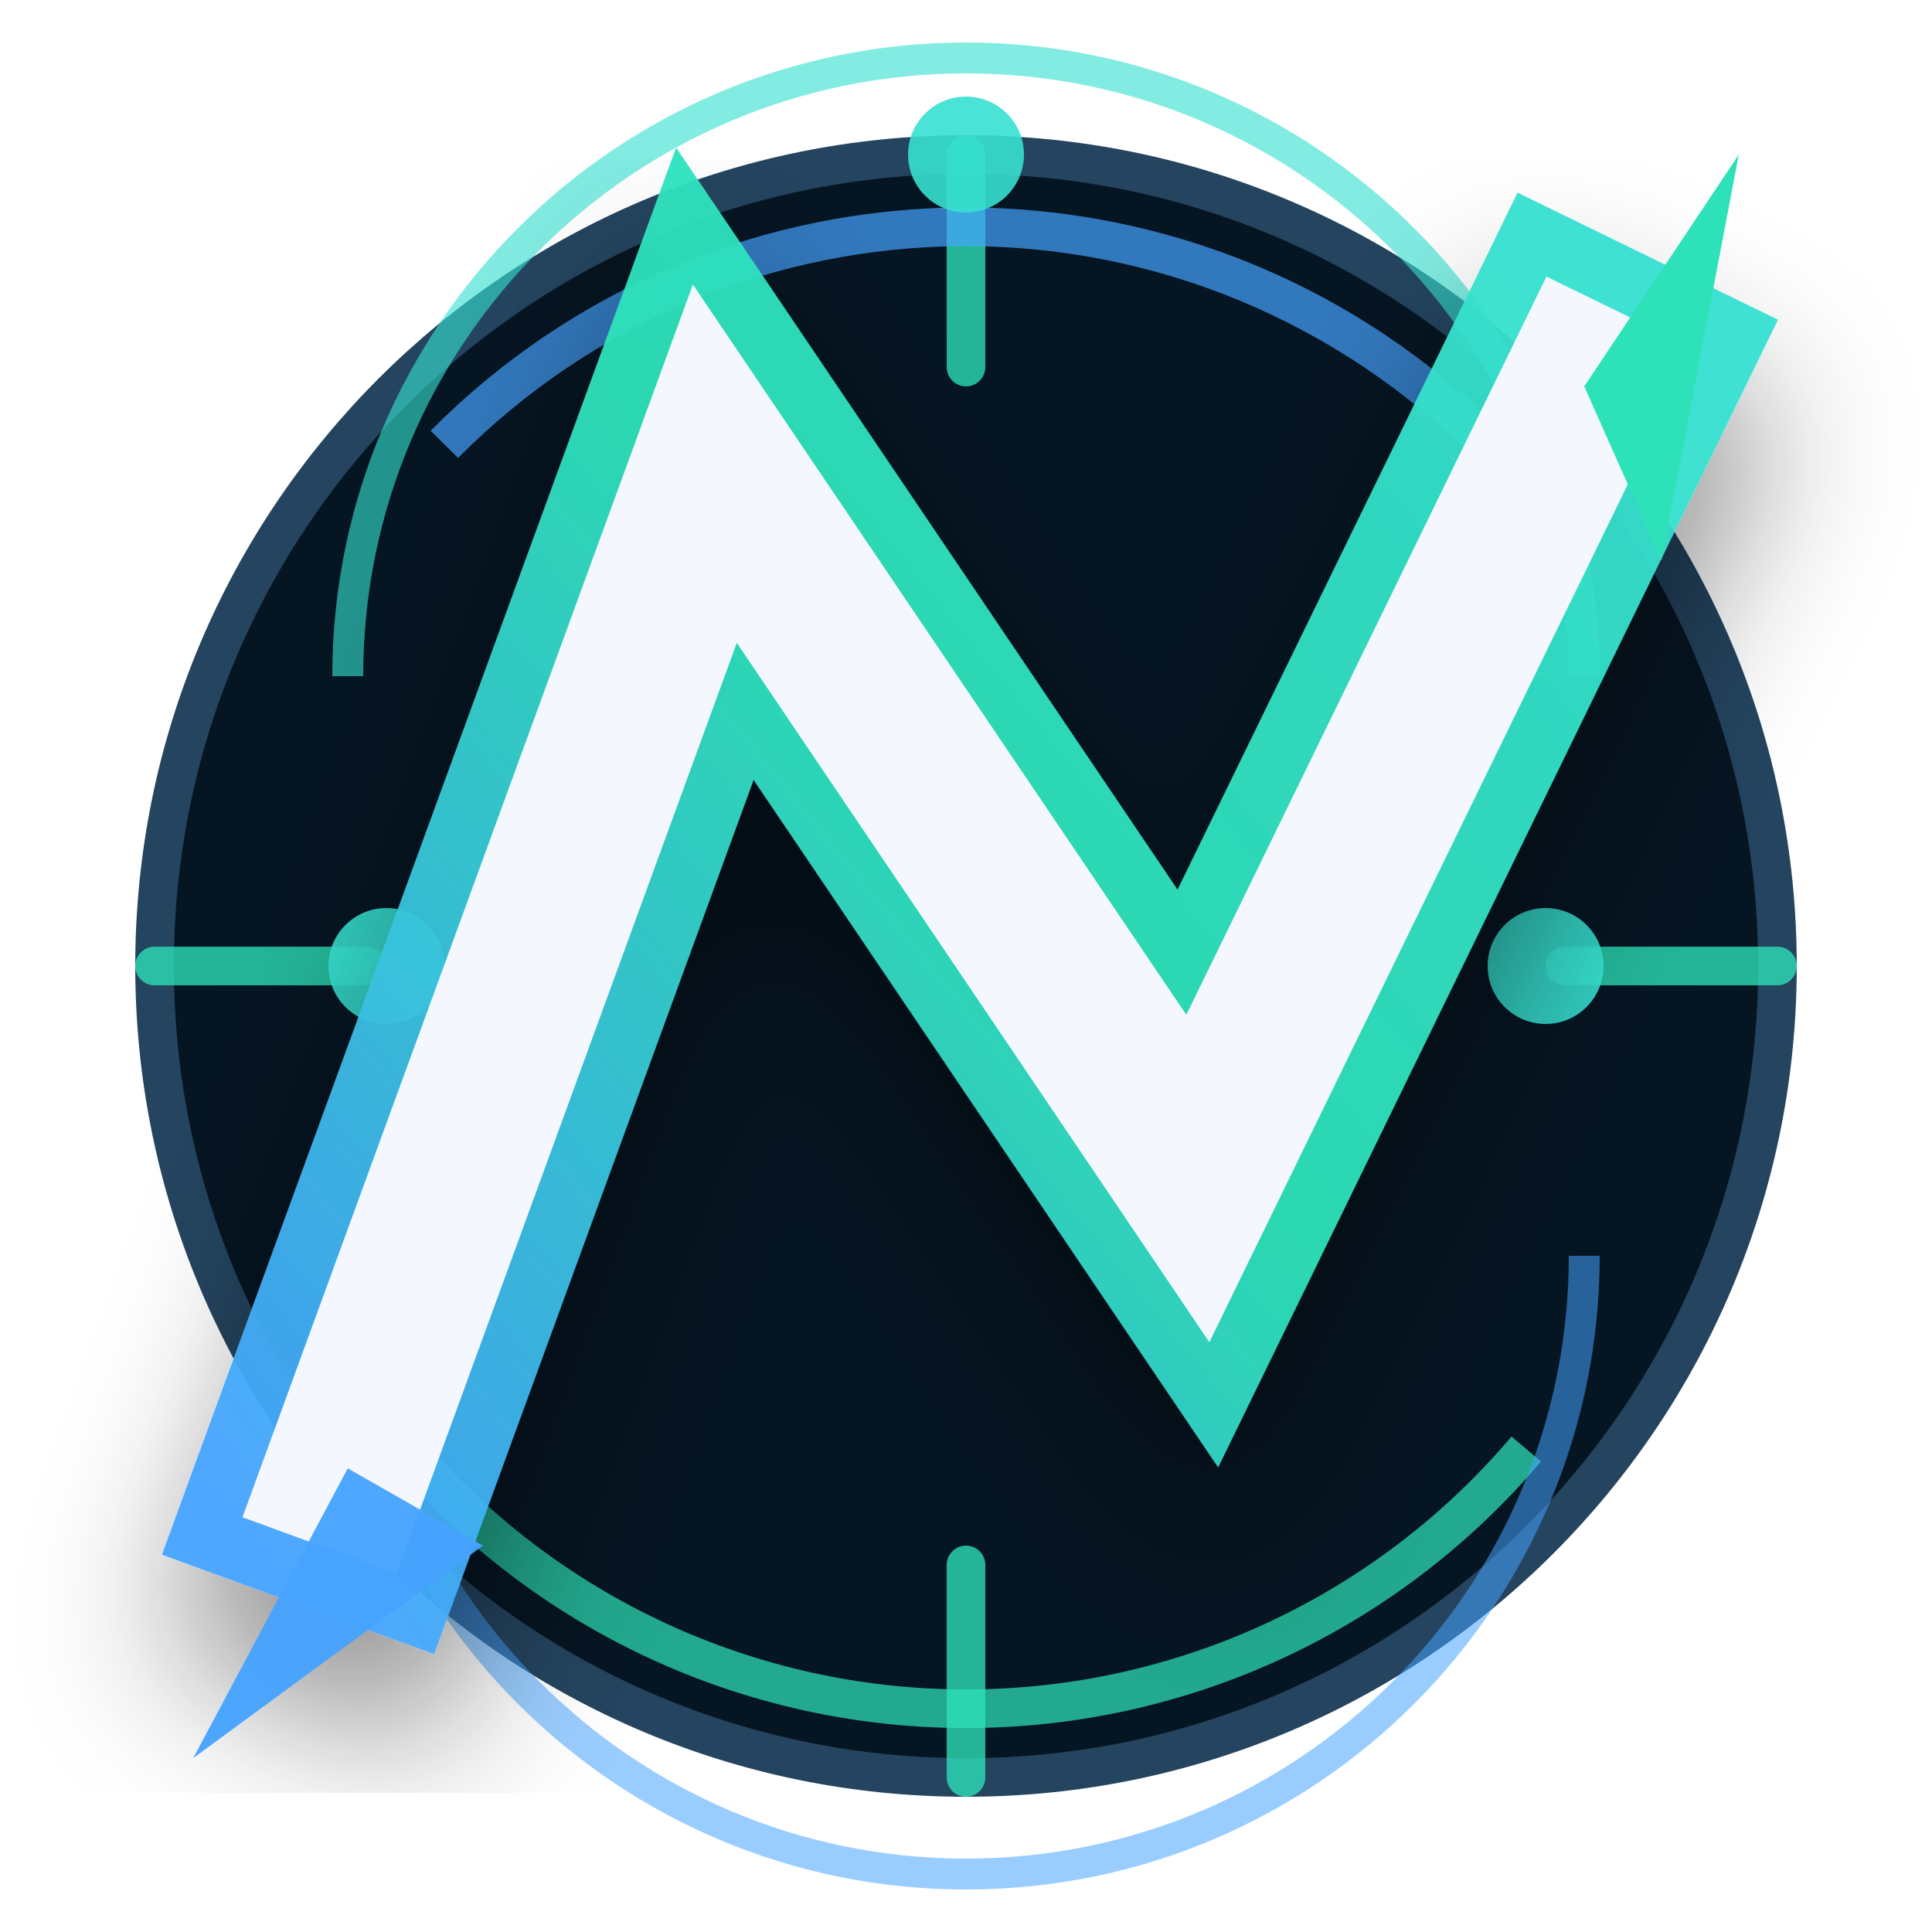
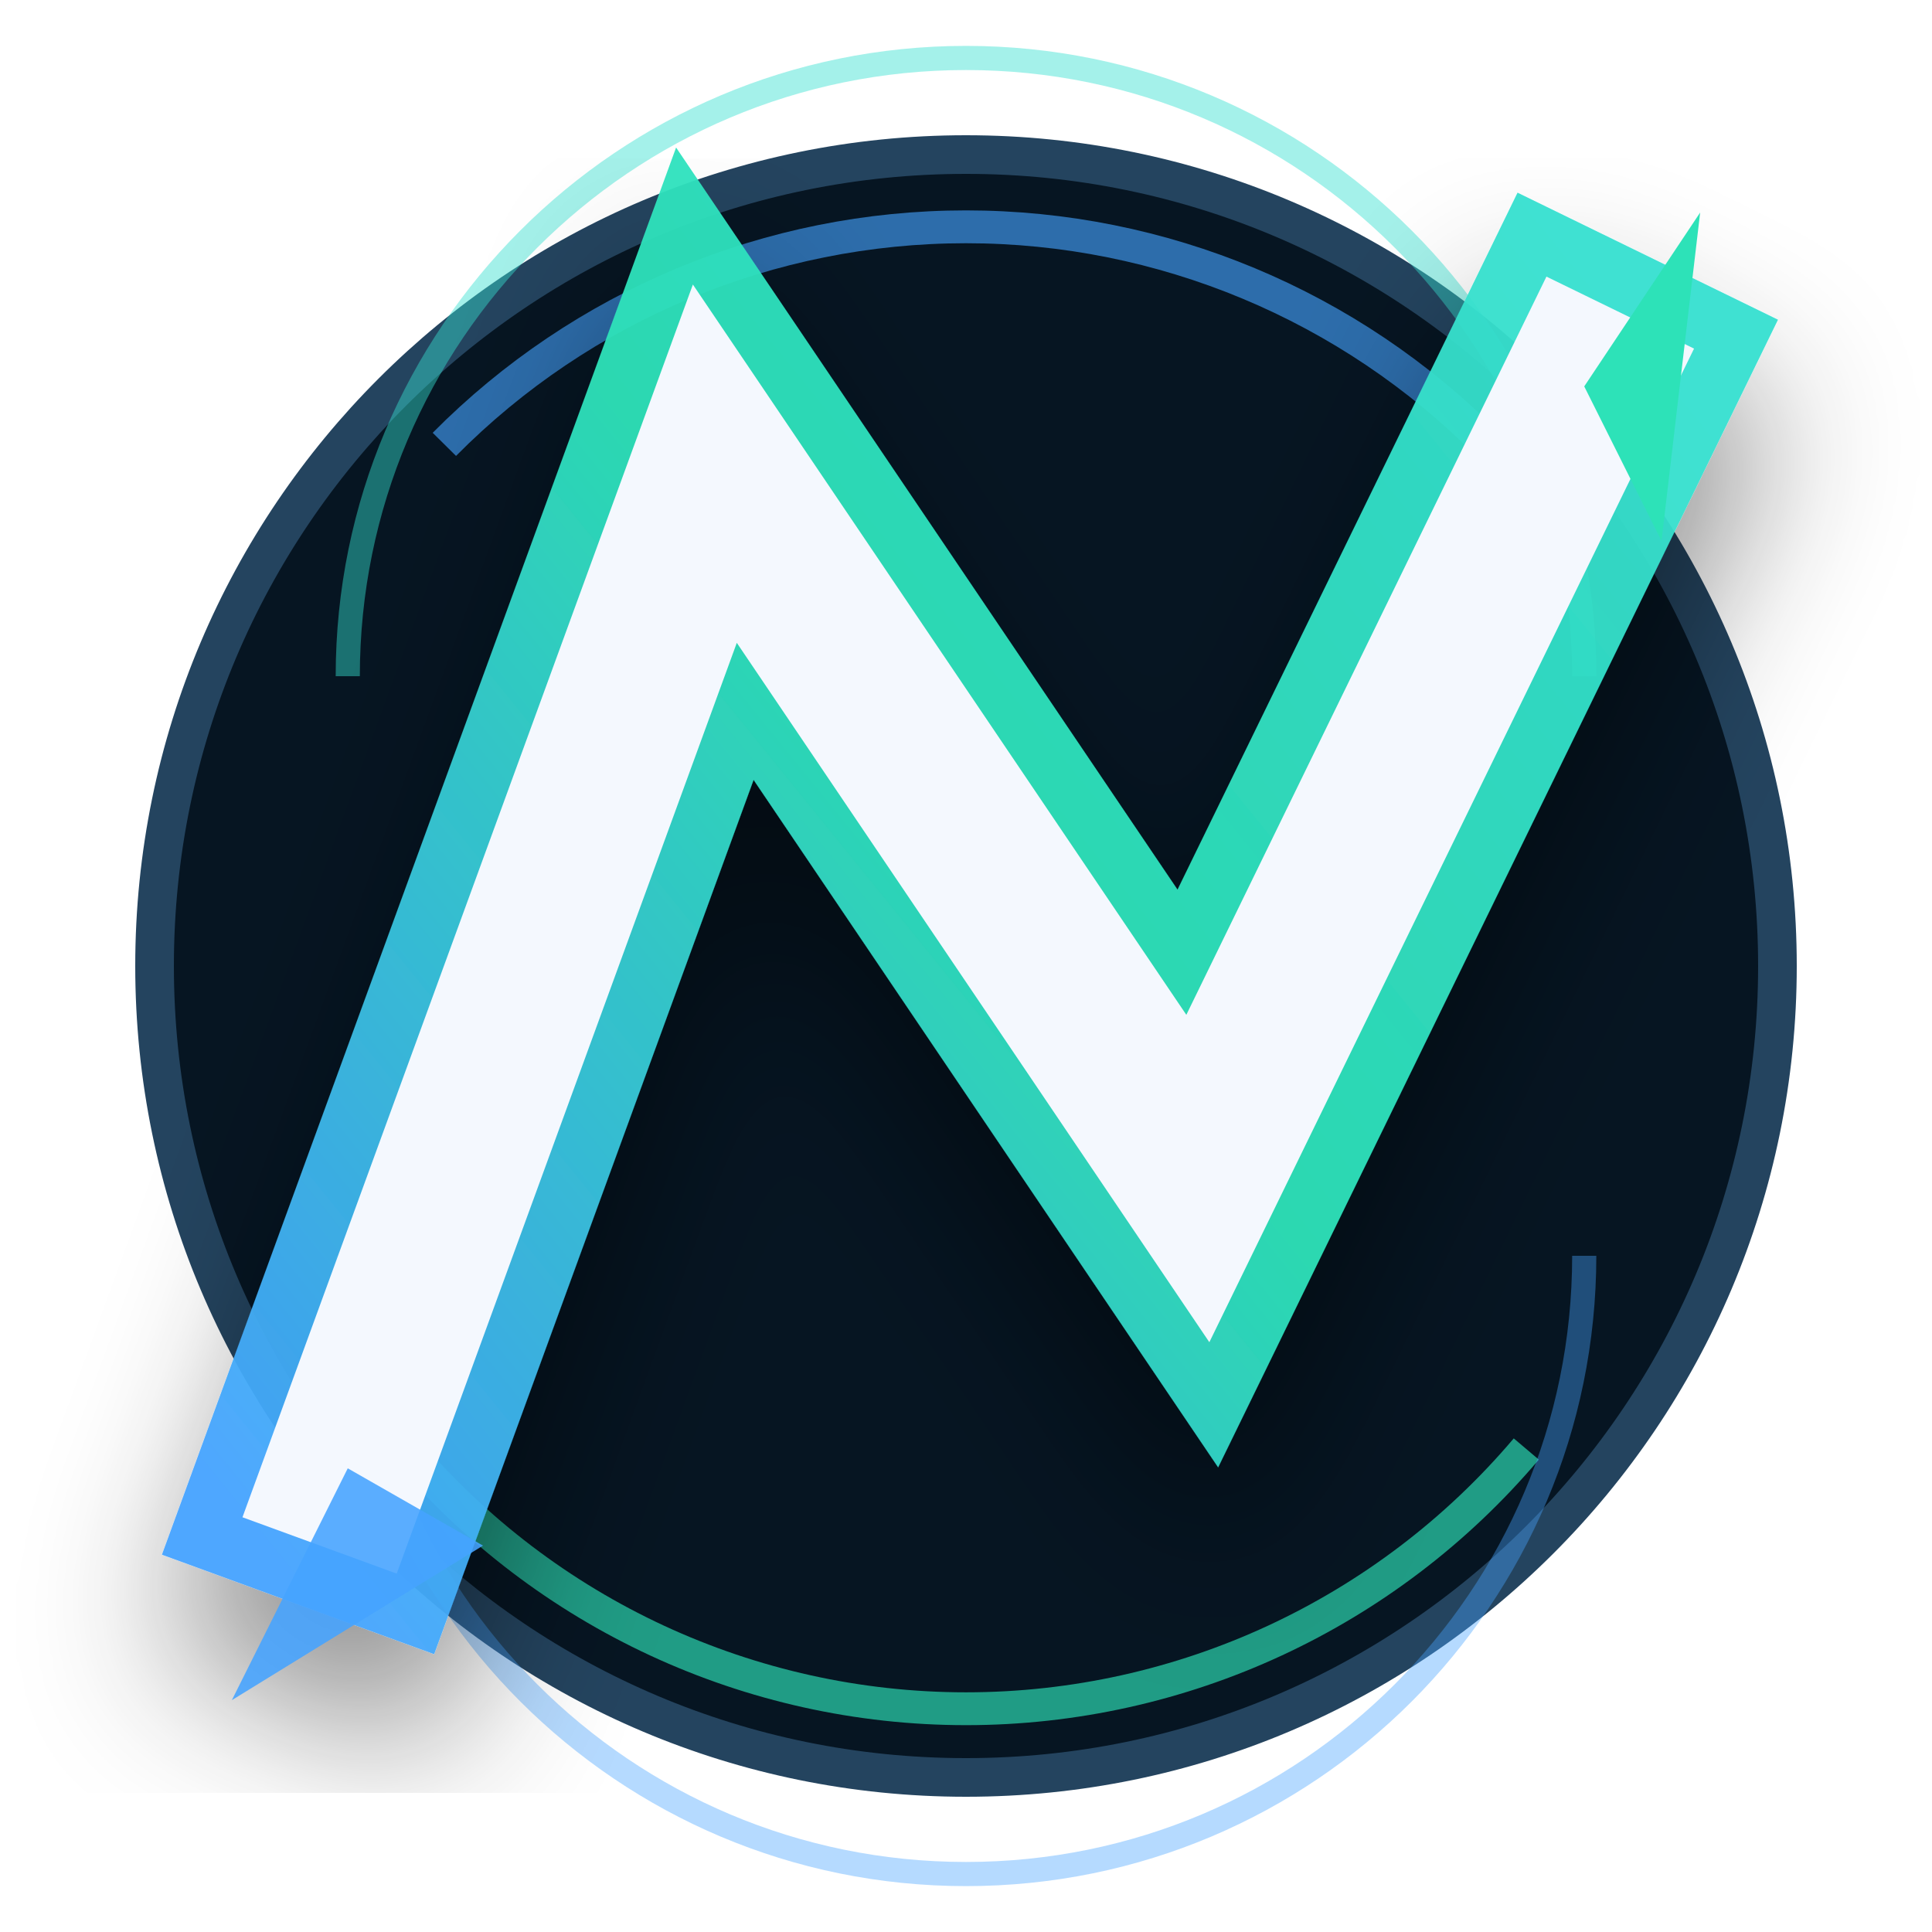
<svg xmlns="http://www.w3.org/2000/svg" width="512" height="512" viewBox="0 0 100 100" role="img" aria-label="NEXUS EOC Command Vector mark">
  <defs>
    <linearGradient id="teal" x1="12" y1="78" x2="86" y2="18" gradientUnits="userSpaceOnUse">
      <stop stop-color="#45A3FF" />
      <stop offset="0.54" stop-color="#2DE2B8" />
      <stop offset="1" stop-color="#36E0D0" />
    </linearGradient>
    <filter id="shadow" x="-30%" y="-30%" width="160%" height="160%">
      <feDropShadow dx="0" dy="5" stdDeviation="4" flood-color="#000000" flood-opacity="0.45" />
    </filter>
  </defs>
  <circle cx="50" cy="50" r="42" fill="#061522" stroke="#24445F" stroke-width="2" />
-   <path d="M50 8 v11 M50 81 v11 M8 50 h11 M81 50 h11" stroke="#2DE2B8" stroke-width="2" stroke-linecap="round" opacity="0.78" />
-   <path d="M23 23 A38 38 0 0 1 77 23" fill="none" stroke="#45A3FF" stroke-width="2" opacity="0.70" />
-   <path d="M21 75 A38 38 0 0 0 79 75" fill="none" stroke="#2DE2B8" stroke-width="2" opacity="0.72" />
-   <path d="M18 35 A30 30 0 0 1 82 35" fill="none" stroke="#36E0D0" stroke-width="1.6" opacity="0.62" />
-   <path d="M18 65 A30 30 0 0 0 82 65" fill="none" stroke="#45A3FF" stroke-width="1.6" opacity="0.54" />
-   <circle cx="50" cy="8" r="3" fill="#36E0D0" opacity="0.9" />
-   <circle cx="20" cy="50" r="3" fill="#36E0D0" opacity="0.9" />
-   <circle cx="80" cy="50" r="3" fill="#36E0D0" opacity="0.9" />
+   <path d="M23 23 A38 38 0 0 1 77 23" fill="none" stroke="#45A3FF" stroke-width="1.7" opacity="0.62" />
+   <path d="M21 75 A38 38 0 0 0 79 75" fill="none" stroke="#2DE2B8" stroke-width="1.7" opacity="0.66" />
+   <path d="M18 35 A30 30 0 0 1 82 35" fill="none" stroke="#36E0D0" stroke-width="1.25" opacity="0.45" />
+   <path d="M18 65 A30 30 0 0 0 82 65" fill="none" stroke="#45A3FF" stroke-width="1.25" opacity="0.40" />
  <path d="M18 76 L37 24 L62 61 L82 20" fill="none" stroke="url(#teal)" stroke-width="15" stroke-linejoin="miter" stroke-linecap="square" opacity="0.95" filter="url(#shadow)" />
  <path d="M18 76 L37 24 L62 61 L82 20" fill="none" stroke="#F4F8FE" stroke-width="8.5" stroke-linejoin="miter" stroke-linecap="square" />
-   <polygon points="82,20 90,8 86,29" fill="#2DE2B8" />
-   <polygon points="18,76 10,91 25,80" fill="#45A3FF" opacity="0.95" />
+   <polygon points="82,20 88,11 86,28" fill="#2DE2B8" />
+   <polygon points="18,76 12,88 25,80" fill="#45A3FF" opacity="0.88" />
</svg>
